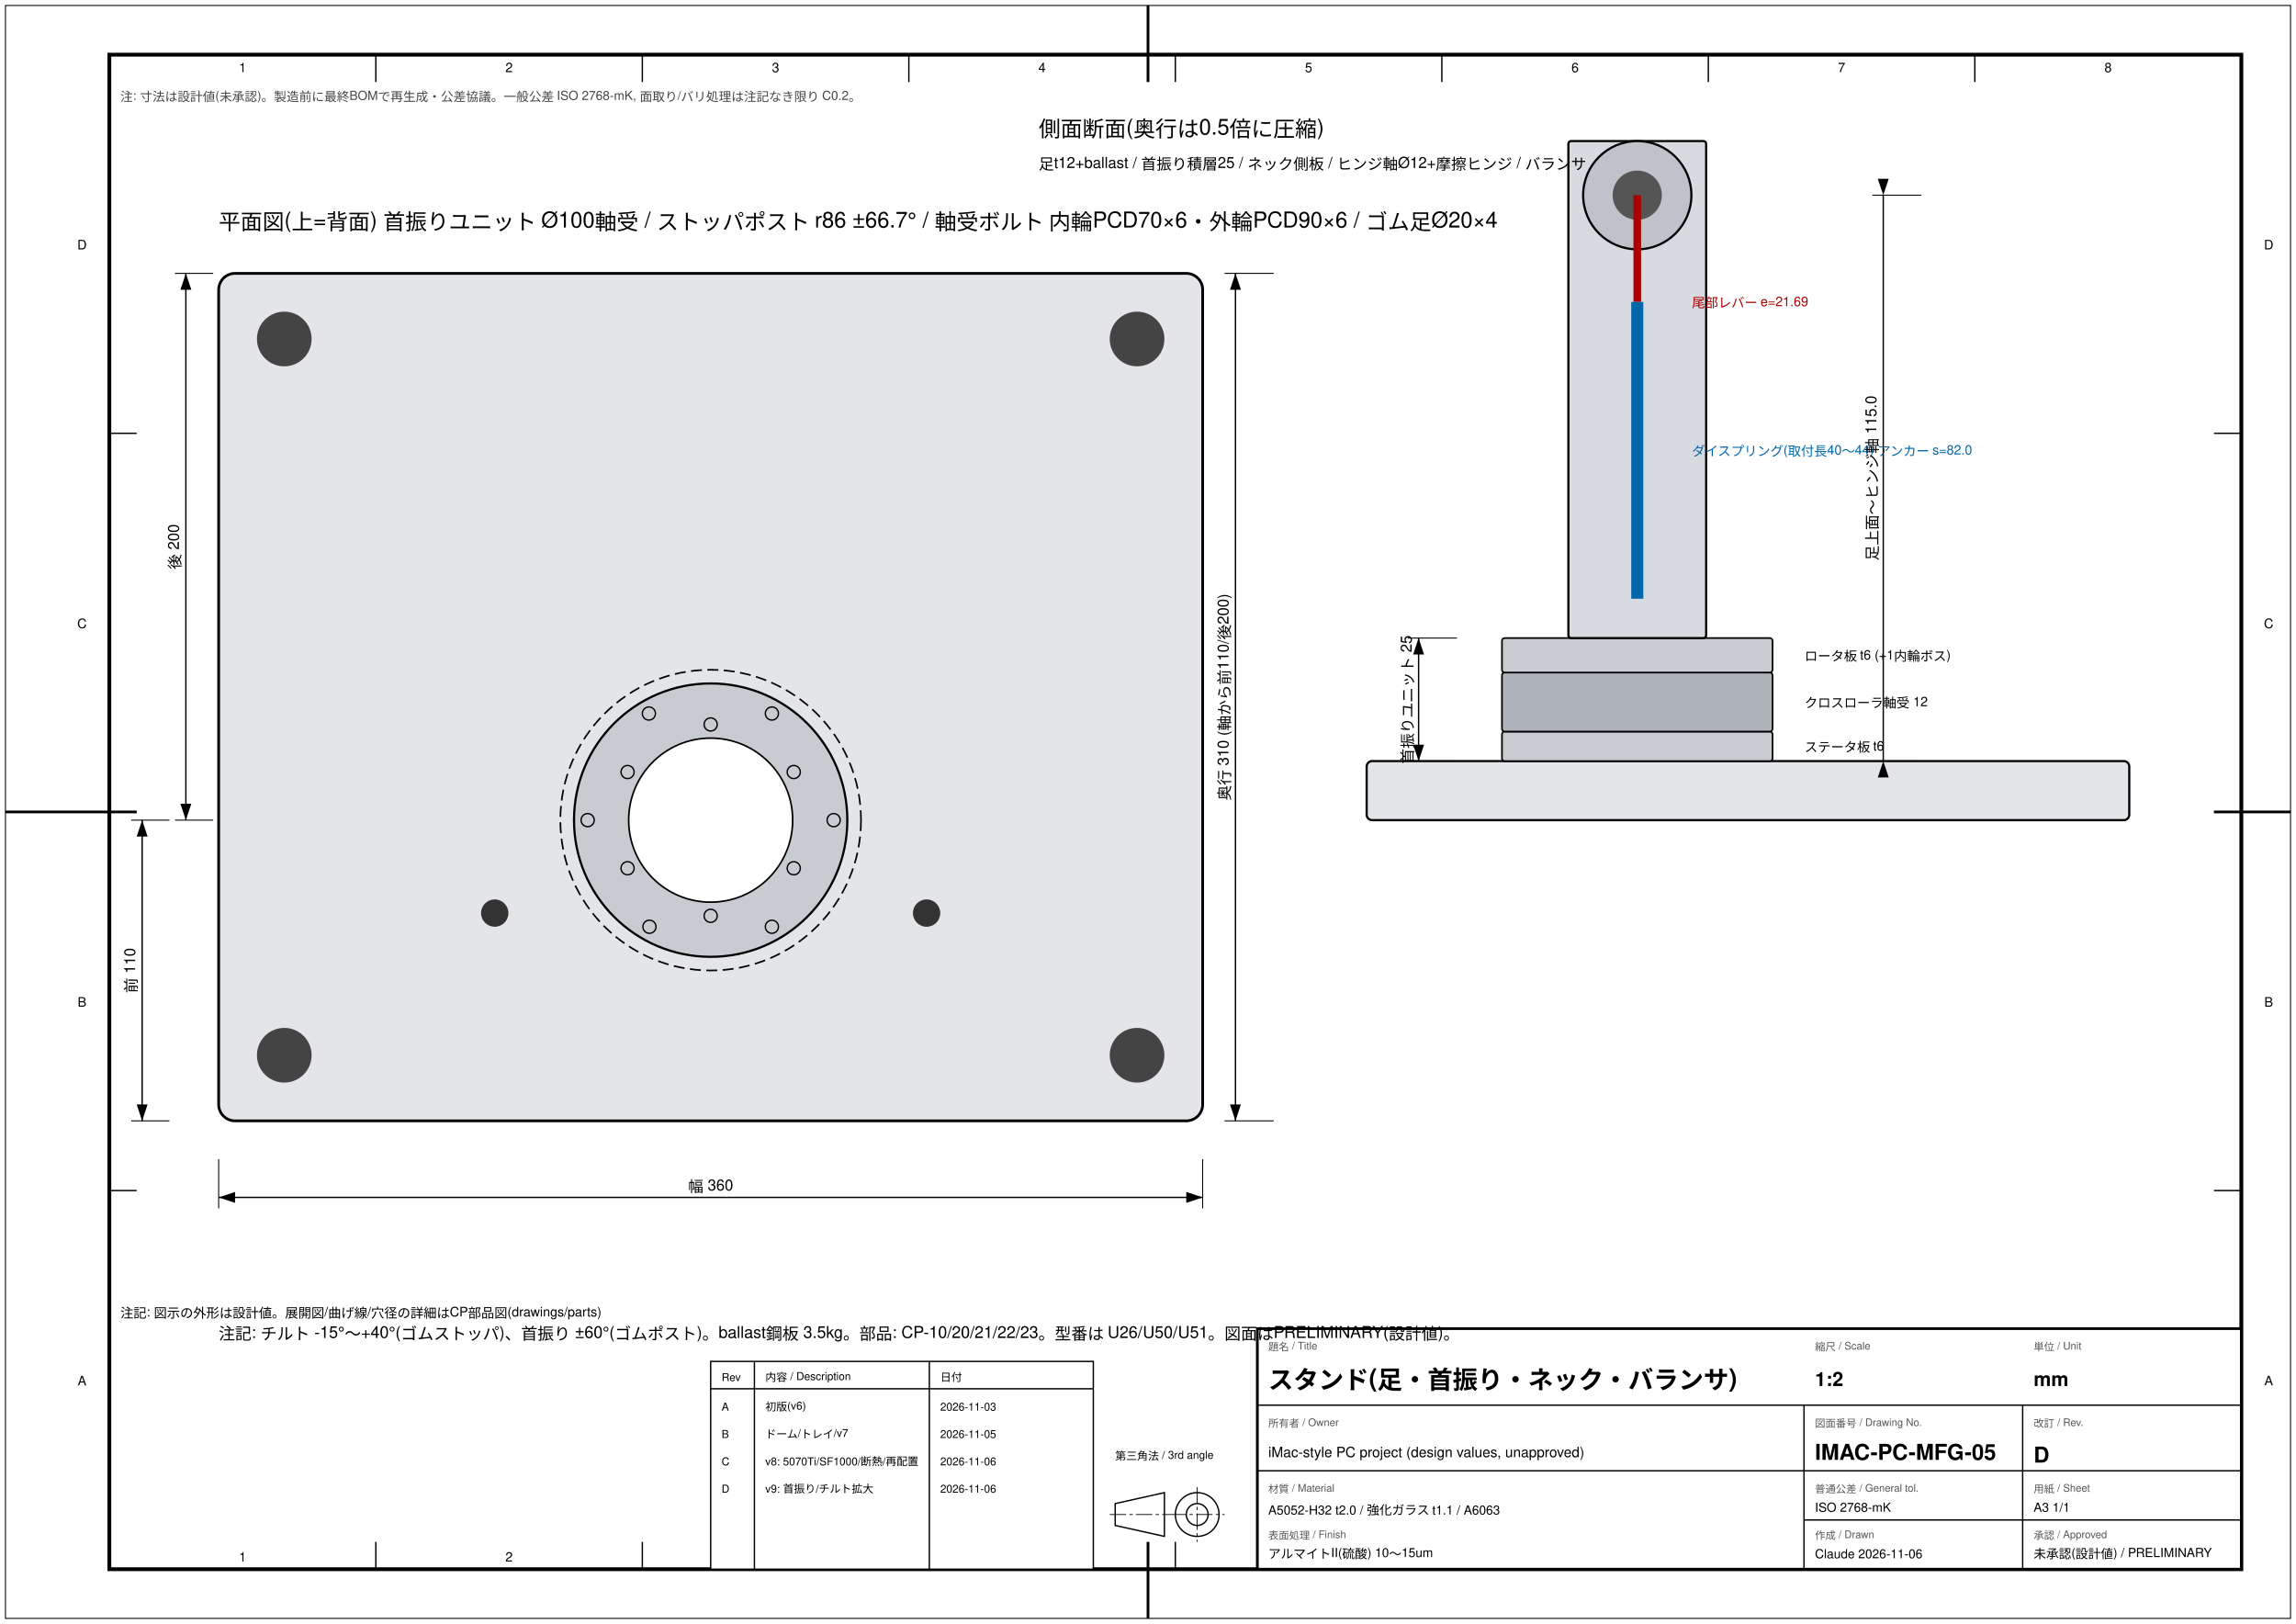
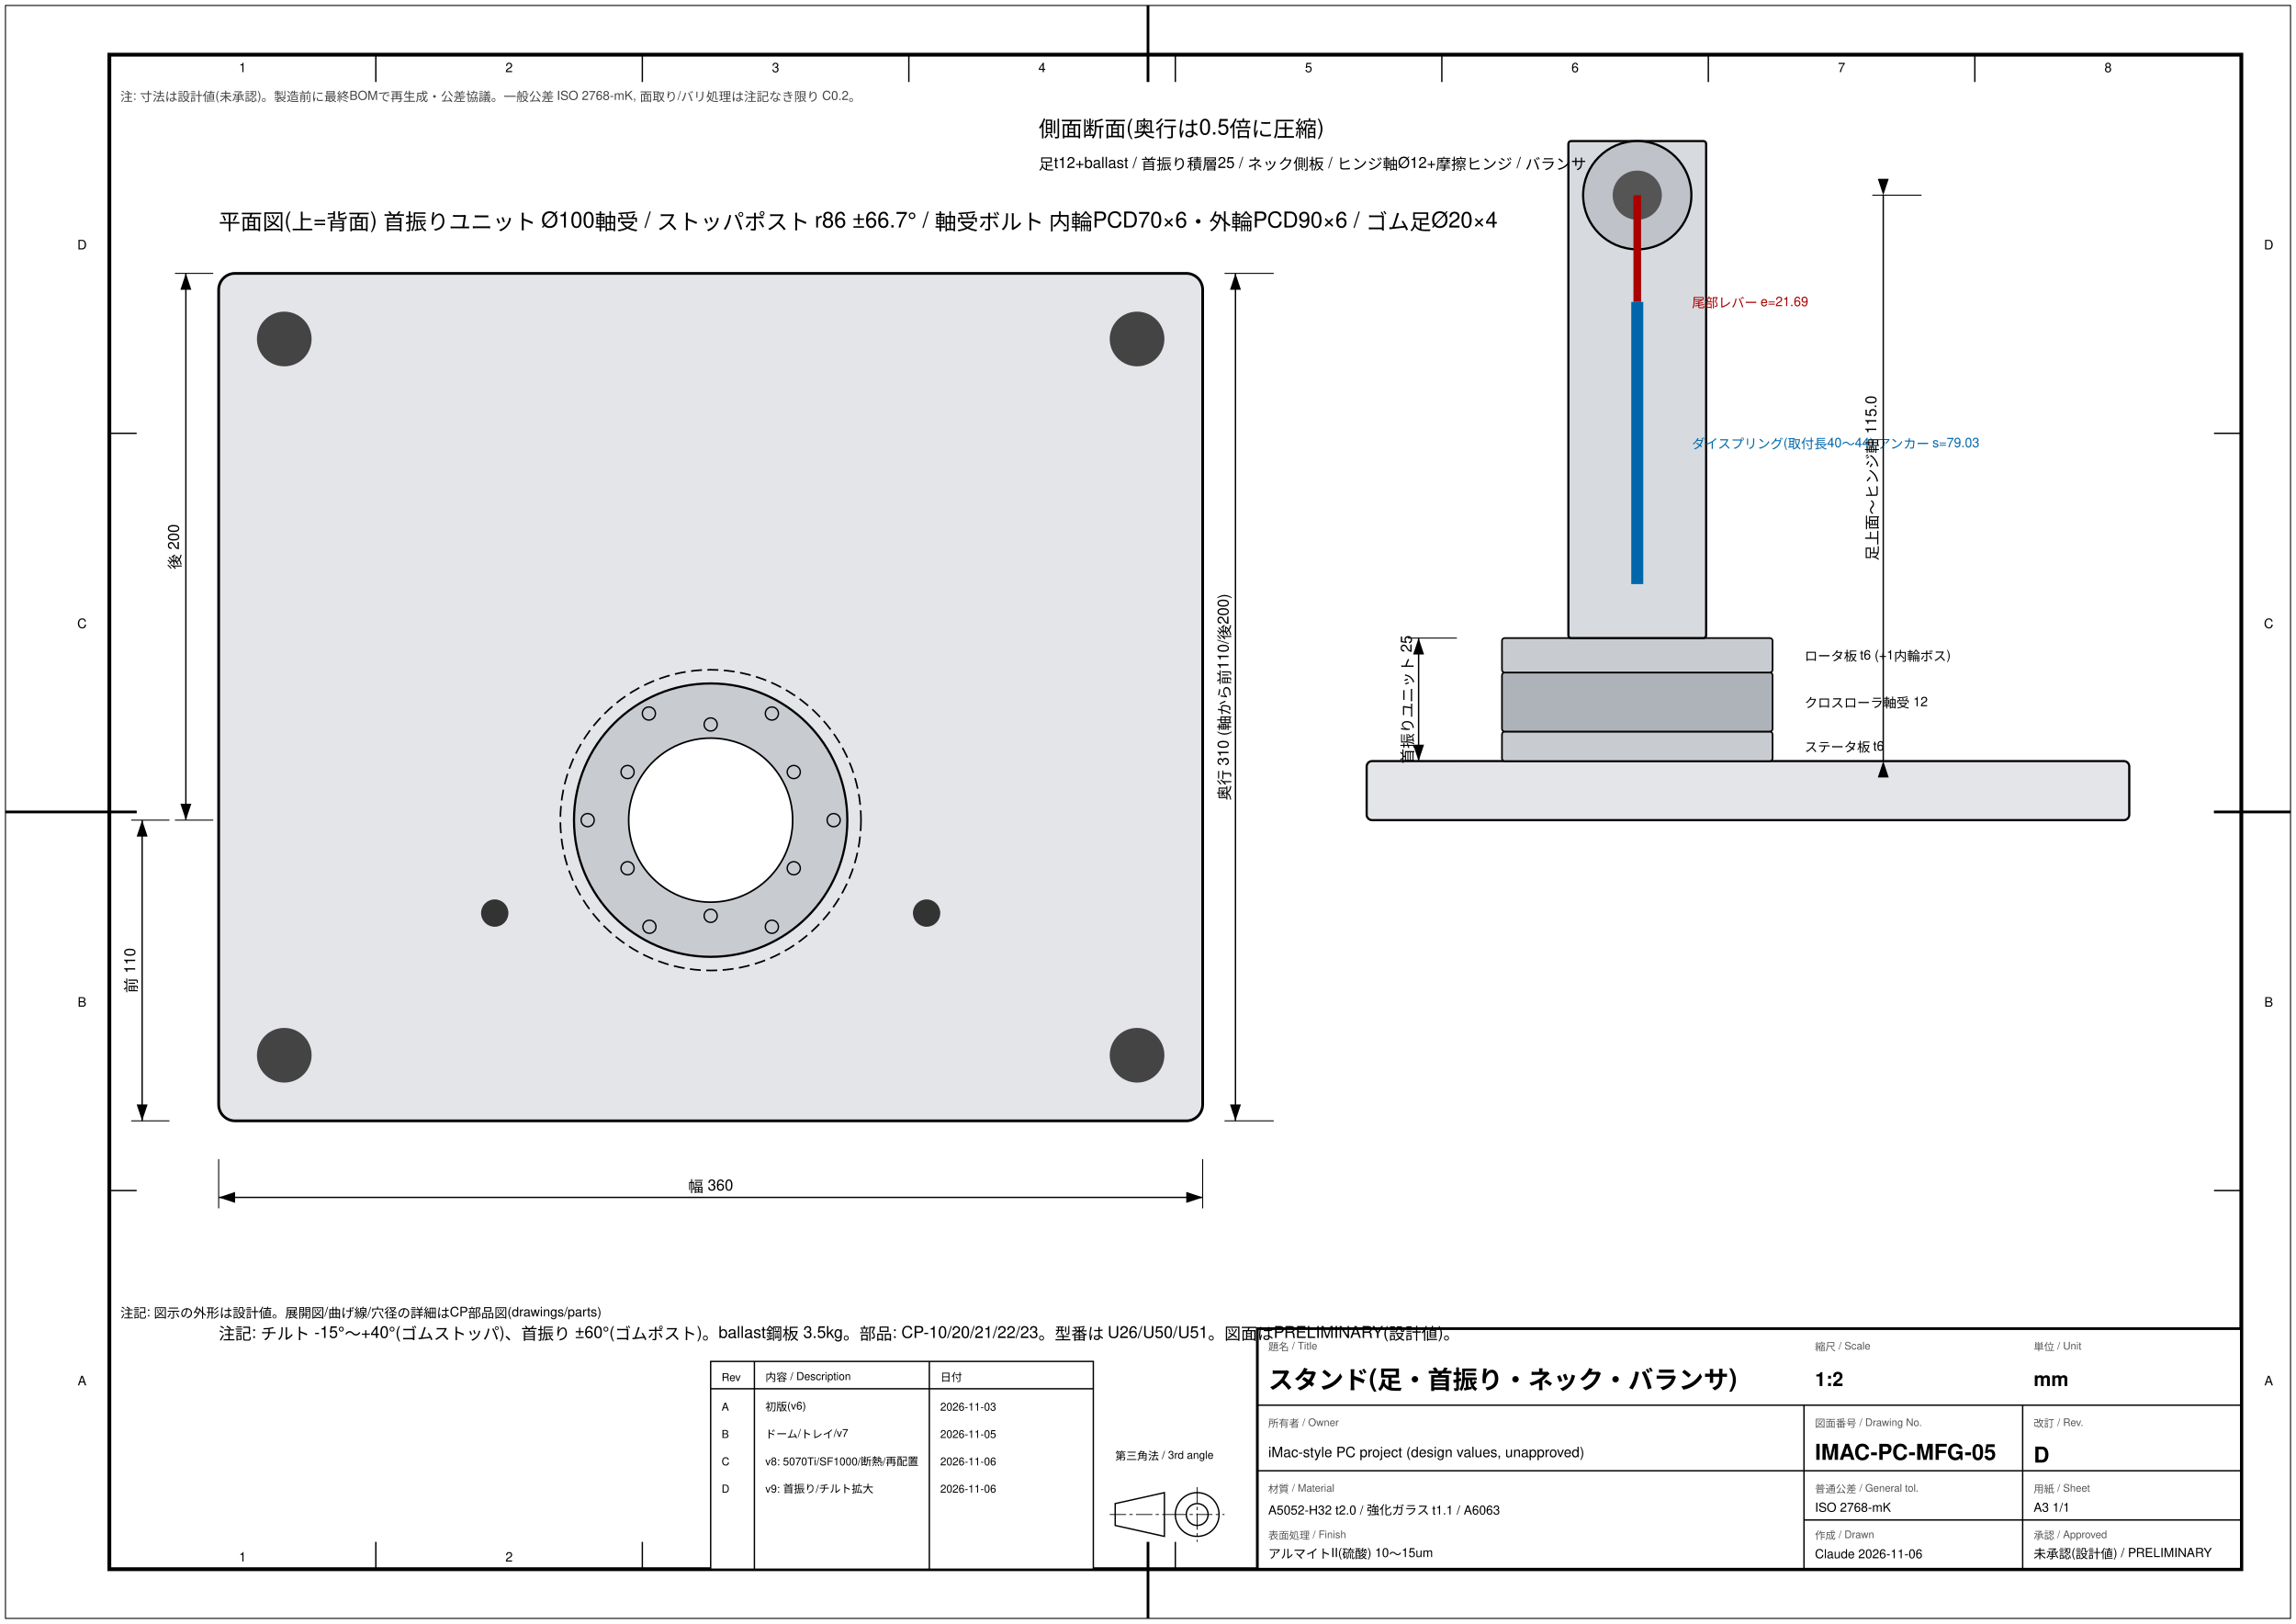
<svg xmlns="http://www.w3.org/2000/svg" viewBox="0 0 420 297" font-family="Helvetica,Arial,sans-serif">
  <g data-frame="1">
    <rect width="100%" height="100%" fill="#fff" />
    <rect x="1" y="1" width="418" height="295" fill="none" stroke="#000" stroke-width=".18" />
    <rect x="20" y="10" width="390" height="277" fill="none" stroke="#000" stroke-width=".7" />
    <line x1="68.75" y1="10" x2="68.75" y2="15" stroke="#000" stroke-width="0.25" />
    <line x1="68.75" y1="287" x2="68.75" y2="282" stroke="#000" stroke-width="0.25" />
    <text x="44.38" y="13.20" font-size="2.4" text-anchor="middle" font-weight="normal" fill="#000">1</text>
    <text x="44.38" y="285.60" font-size="2.4" text-anchor="middle" font-weight="normal" fill="#000">1</text>
    <line x1="117.5" y1="10" x2="117.5" y2="15" stroke="#000" stroke-width="0.25" />
    <line x1="117.5" y1="287" x2="117.5" y2="282" stroke="#000" stroke-width="0.25" />
    <text x="93.12" y="13.20" font-size="2.4" text-anchor="middle" font-weight="normal" fill="#000">2</text>
    <text x="93.12" y="285.60" font-size="2.4" text-anchor="middle" font-weight="normal" fill="#000">2</text>
    <line x1="166.25" y1="10" x2="166.25" y2="15" stroke="#000" stroke-width="0.25" />
    <line x1="166.25" y1="287" x2="166.25" y2="282" stroke="#000" stroke-width="0.25" />
    <text x="141.88" y="13.20" font-size="2.4" text-anchor="middle" font-weight="normal" fill="#000">3</text>
    <text x="141.88" y="285.60" font-size="2.4" text-anchor="middle" font-weight="normal" fill="#000">3</text>
    <line x1="215.0" y1="10" x2="215.0" y2="15" stroke="#000" stroke-width="0.25" />
    <line x1="215.0" y1="287" x2="215.0" y2="282" stroke="#000" stroke-width="0.25" />
    <text x="190.62" y="13.20" font-size="2.4" text-anchor="middle" font-weight="normal" fill="#000">4</text>
    <text x="190.62" y="285.60" font-size="2.4" text-anchor="middle" font-weight="normal" fill="#000">4</text>
    <line x1="263.75" y1="10" x2="263.75" y2="15" stroke="#000" stroke-width="0.25" />
    <line x1="263.75" y1="287" x2="263.75" y2="282" stroke="#000" stroke-width="0.25" />
    <text x="239.38" y="13.20" font-size="2.4" text-anchor="middle" font-weight="normal" fill="#000">5</text>
    <text x="239.38" y="285.60" font-size="2.4" text-anchor="middle" font-weight="normal" fill="#000">5</text>
    <line x1="312.5" y1="10" x2="312.5" y2="15" stroke="#000" stroke-width="0.25" />
    <line x1="312.5" y1="287" x2="312.5" y2="282" stroke="#000" stroke-width="0.25" />
    <text x="288.12" y="13.20" font-size="2.4" text-anchor="middle" font-weight="normal" fill="#000">6</text>
    <text x="288.12" y="285.60" font-size="2.4" text-anchor="middle" font-weight="normal" fill="#000">6</text>
    <line x1="361.25" y1="10" x2="361.25" y2="15" stroke="#000" stroke-width="0.25" />
    <line x1="361.25" y1="287" x2="361.25" y2="282" stroke="#000" stroke-width="0.25" />
    <text x="336.88" y="13.20" font-size="2.4" text-anchor="middle" font-weight="normal" fill="#000">7</text>
    <text x="336.88" y="285.60" font-size="2.4" text-anchor="middle" font-weight="normal" fill="#000">7</text>
    <text x="385.62" y="13.20" font-size="2.4" text-anchor="middle" font-weight="normal" fill="#000">8</text>
    <text x="385.62" y="285.60" font-size="2.4" text-anchor="middle" font-weight="normal" fill="#000">8</text>
    <line x1="20" y1="79.25" x2="25" y2="79.25" stroke="#000" stroke-width="0.25" />
    <line x1="410" y1="79.25" x2="405" y2="79.25" stroke="#000" stroke-width="0.25" />
    <line x1="20" y1="148.5" x2="25" y2="148.5" stroke="#000" stroke-width="0.25" />
    <line x1="410" y1="148.5" x2="405" y2="148.5" stroke="#000" stroke-width="0.25" />
    <line x1="20" y1="217.75" x2="25" y2="217.75" stroke="#000" stroke-width="0.25" />
    <line x1="410" y1="217.75" x2="405" y2="217.75" stroke="#000" stroke-width="0.25" />
    <text x="15.00" y="45.62" font-size="2.4" text-anchor="middle" font-weight="normal" fill="#000">D</text>
    <text x="415.00" y="45.62" font-size="2.4" text-anchor="middle" font-weight="normal" fill="#000">D</text>
    <text x="15.00" y="114.88" font-size="2.4" text-anchor="middle" font-weight="normal" fill="#000">C</text>
    <text x="415.00" y="114.88" font-size="2.4" text-anchor="middle" font-weight="normal" fill="#000">C</text>
    <text x="15.00" y="184.12" font-size="2.4" text-anchor="middle" font-weight="normal" fill="#000">B</text>
    <text x="415.00" y="184.12" font-size="2.4" text-anchor="middle" font-weight="normal" fill="#000">B</text>
    <text x="15.00" y="253.38" font-size="2.4" text-anchor="middle" font-weight="normal" fill="#000">A</text>
    <text x="415.00" y="253.38" font-size="2.4" text-anchor="middle" font-weight="normal" fill="#000">A</text>
    <line x1="1" y1="148.5" x2="25" y2="148.5" stroke="#000" stroke-width="0.5" />
    <line x1="405" y1="148.5" x2="419" y2="148.5" stroke="#000" stroke-width="0.5" />
    <line x1="210.0" y1="1" x2="210.0" y2="15" stroke="#000" stroke-width="0.5" />
    <line x1="210.0" y1="282" x2="210.0" y2="296" stroke="#000" stroke-width="0.5" />
    <rect x="230" y="243" width="180" height="44" fill="#fff" stroke="#000" stroke-width=".5" />
    <line x1="230" y1="257" x2="410" y2="257" stroke="#000" stroke-width="0.25" />
    <line x1="230" y1="269" x2="410" y2="269" stroke="#000" stroke-width="0.25" />
    <line x1="330" y1="257" x2="330" y2="287" stroke="#000" stroke-width="0.25" />
    <line x1="370" y1="257" x2="370" y2="287" stroke="#000" stroke-width="0.25" />
    <line x1="330" y1="278" x2="410" y2="278" stroke="#000" stroke-width="0.25" />
    <text x="232.00" y="247.00" font-size="1.9" text-anchor="start" font-weight="normal" fill="#555">題名 / Title</text>
    <text x="232.00" y="254.00" font-size="4.6" text-anchor="start" font-weight="bold" fill="#000">スタンド(足・首振り・ネック・バランサ)</text>
    <text x="232.00" y="261.00" font-size="1.9" text-anchor="start" font-weight="normal" fill="#555">所有者 / Owner</text>
    <text x="232.00" y="266.50" font-size="2.6" text-anchor="start" font-weight="normal" fill="#000">iMac-style PC project (design values, unapproved)</text>
    <text x="232.00" y="273.00" font-size="1.9" text-anchor="start" font-weight="normal" fill="#555">材質 / Material</text>
    <text x="232.00" y="277.00" font-size="2.3" text-anchor="start" font-weight="normal" fill="#000">A5052-H32 t2.0 / 強化ガラス t1.1 / A6063</text>
    <text x="232.00" y="281.50" font-size="1.9" text-anchor="start" font-weight="normal" fill="#555">表面処理 / Finish</text>
    <text x="232.00" y="285.00" font-size="2.3" text-anchor="start" font-weight="normal" fill="#000">アルマイトII(硫酸) 10〜15um</text>
    <text x="332.00" y="261.00" font-size="1.9" text-anchor="start" font-weight="normal" fill="#555">図面番号 / Drawing No.</text>
    <text x="332.00" y="267.00" font-size="4.0" text-anchor="start" font-weight="bold" fill="#000">IMAC-PC-MFG-05</text>
    <text x="332.00" y="273.00" font-size="1.9" text-anchor="start" font-weight="normal" fill="#555">普通公差 / General tol.</text>
    <text x="332.00" y="276.50" font-size="2.3" text-anchor="start" font-weight="normal" fill="#000">ISO 2768-mK</text>
    <text x="372.00" y="261.00" font-size="1.9" text-anchor="start" font-weight="normal" fill="#555">改訂 / Rev.</text>
    <text x="372.00" y="267.50" font-size="4.0" text-anchor="start" font-weight="bold" fill="#000">D</text>
    <text x="372.00" y="273.00" font-size="1.9" text-anchor="start" font-weight="normal" fill="#555">用紙 / Sheet</text>
    <text x="372.00" y="276.50" font-size="2.3" text-anchor="start" font-weight="normal" fill="#000">A3  1/1</text>
    <text x="332.00" y="247.00" font-size="1.9" text-anchor="start" font-weight="normal" fill="#555">縮尺 / Scale</text>
    <text x="332.00" y="253.50" font-size="3.6" text-anchor="start" font-weight="bold" fill="#000">1:2</text>
    <text x="372.00" y="247.00" font-size="1.9" text-anchor="start" font-weight="normal" fill="#555">単位 / Unit</text>
    <text x="372.00" y="253.50" font-size="3.6" text-anchor="start" font-weight="bold" fill="#000">mm</text>
    <text x="332.00" y="281.50" font-size="1.9" text-anchor="start" font-weight="normal" fill="#555">作成 / Drawn</text>
    <text x="332.00" y="285.00" font-size="2.3" text-anchor="start" font-weight="normal" fill="#000">Claude 2026-11-06</text>
    <text x="372.00" y="281.50" font-size="1.9" text-anchor="start" font-weight="normal" fill="#555">承認 / Approved</text>
    <text x="372.00" y="285.00" font-size="2.3" text-anchor="start" font-weight="normal" fill="#000">未承認(設計値) / PRELIMINARY</text>
    <g transform="translate(204,273)" stroke="#000" stroke-width=".25" fill="none">
      <path d="M0,2 L9,0 L9,8 L0,6 Z" />
      <line x1="-1" y1="4" x2="10" y2="4" stroke="#000" stroke-width="0.15" stroke-dasharray="3,0.6,0.6,0.6" />
      <circle cx="15" cy="4" r="4" />
      <circle cx="15" cy="4" r="2" />
      <line x1="10" y1="4" x2="20" y2="4" stroke="#000" stroke-width="0.15" stroke-dasharray="3,0.6,0.6,0.6" />
      <line x1="15" y1="-1" x2="15" y2="9" stroke="#000" stroke-width="0.15" stroke-dasharray="3,0.6,0.6,0.6" />
    </g>
    <text x="204.00" y="267.00" font-size="2.0" text-anchor="start" font-weight="normal" fill="#000">第三角法 / 3rd angle</text>
    <rect x="130" y="249" width="70" height="38" fill="#fff" stroke="#000" stroke-width=".25" />
    <line x1="130" y1="254" x2="200" y2="254" stroke="#000" stroke-width="0.25" />
    <line x1="138" y1="249" x2="138" y2="287" stroke="#000" stroke-width="0.25" />
    <line x1="170" y1="249" x2="170" y2="287" stroke="#000" stroke-width="0.25" />
    <text x="132.00" y="252.60" font-size="2.0" text-anchor="start" font-weight="normal" fill="#000">Rev</text>
    <text x="140.00" y="252.60" font-size="2.0" text-anchor="start" font-weight="normal" fill="#000">内容 / Description</text>
    <text x="172.00" y="252.60" font-size="2.0" text-anchor="start" font-weight="normal" fill="#000">日付</text>
    <text x="132.00" y="258.00" font-size="2.0" text-anchor="start" font-weight="normal" fill="#000">A</text>
    <text x="140.00" y="258.00" font-size="2.0" text-anchor="start" font-weight="normal" fill="#000">初版(v6)</text>
    <text x="172.00" y="258.00" font-size="2.0" text-anchor="start" font-weight="normal" fill="#000">2026-11-03</text>
    <text x="132.00" y="263.00" font-size="2.0" text-anchor="start" font-weight="normal" fill="#000">B</text>
    <text x="140.00" y="263.00" font-size="2.0" text-anchor="start" font-weight="normal" fill="#000">ドーム/トレイ/v7</text>
    <text x="172.00" y="263.00" font-size="2.0" text-anchor="start" font-weight="normal" fill="#000">2026-11-05</text>
    <text x="132.00" y="268.00" font-size="2.0" text-anchor="start" font-weight="normal" fill="#000">C</text>
    <text x="140.00" y="268.00" font-size="2.0" text-anchor="start" font-weight="normal" fill="#000">v8: 5070Ti/SF1000/断熱/再配置</text>
    <text x="172.00" y="268.00" font-size="2.0" text-anchor="start" font-weight="normal" fill="#000">2026-11-06</text>
    <text x="132.00" y="273.00" font-size="2.0" text-anchor="start" font-weight="normal" fill="#000">D</text>
    <text x="140.00" y="273.00" font-size="2.0" text-anchor="start" font-weight="normal" fill="#000">v9: 首振り/チルト拡大</text>
    <text x="172.00" y="273.00" font-size="2.0" text-anchor="start" font-weight="normal" fill="#000">2026-11-06</text>
    <text x="22.00" y="241.00" font-size="2.4" text-anchor="start" font-weight="normal" fill="#000">注記: 図示の外形は設計値。展開図/曲げ線/穴径の詳細はCP部品図(drawings/parts)</text>
    <text x="22.00" y="18.50" font-size="2.3" text-anchor="start" font-weight="normal" fill="#444">注: 寸法は設計値(未承認)。製造前に最終BOMで再生成・公差協議。一般公差 ISO 2768-mK, 面取り/バリ処理は注記なき限り C0.2。</text>
  </g>
  <g transform="translate(0,0)">
    <rect x="40" y="50" width="180.0" height="155.0" rx="3" fill="#e3e5e8" stroke="#000" stroke-width="0.5" />
    <circle cx="130.0" cy="150.0" r="25.0" fill="#c8cbd0" stroke="#000" stroke-width=".4" />
    <circle cx="130.0" cy="150.0" r="15.0" fill="#fff" stroke="#000" stroke-width=".3" />
    <circle cx="130.0" cy="150.0" r="27.5" fill="none" stroke="#000" stroke-width=".3" stroke-dasharray="2 1" />
    <circle cx="169.5" cy="167.0" r="2.5" fill="#333" />
    <circle cx="90.5" cy="167.0" r="2.5" fill="#333" />
    <circle cx="145.2" cy="158.8" r="1.2" fill="none" stroke="#000" stroke-width=".25" />
    <circle cx="152.5" cy="150.0" r="1.2" fill="none" stroke="#000" stroke-width=".25" />
    <circle cx="130.0" cy="167.5" r="1.2" fill="none" stroke="#000" stroke-width=".25" />
    <circle cx="141.2" cy="169.5" r="1.2" fill="none" stroke="#000" stroke-width=".25" />
    <circle cx="114.8" cy="158.8" r="1.2" fill="none" stroke="#000" stroke-width=".25" />
    <circle cx="118.8" cy="169.5" r="1.2" fill="none" stroke="#000" stroke-width=".25" />
    <circle cx="114.8" cy="141.2" r="1.2" fill="none" stroke="#000" stroke-width=".25" />
    <circle cx="107.5" cy="150.0" r="1.2" fill="none" stroke="#000" stroke-width=".25" />
    <circle cx="130.0" cy="132.5" r="1.2" fill="none" stroke="#000" stroke-width=".25" />
    <circle cx="118.7" cy="130.5" r="1.2" fill="none" stroke="#000" stroke-width=".25" />
    <circle cx="145.2" cy="141.2" r="1.2" fill="none" stroke="#000" stroke-width=".25" />
    <circle cx="141.2" cy="130.5" r="1.2" fill="none" stroke="#000" stroke-width=".25" />
    <circle cx="52.0" cy="62.0" r="5.0" fill="#444" />
    <circle cx="52.0" cy="193.0" r="5.0" fill="#444" />
    <circle cx="208.0" cy="62.0" r="5.0" fill="#444" />
    <circle cx="208.0" cy="193.0" r="5.0" fill="#444" />
    <line x1="40" y1="212.0" x2="40" y2="221.0" stroke="#000" stroke-width="0.18" />
    <line x1="220.0" y1="212.0" x2="220.0" y2="221.0" stroke="#000" stroke-width="0.18" />
    <line x1="40" y1="219.0" x2="220.0" y2="219.0" stroke="#000" stroke-width="0.25" />
    <path d="M40,219.0 l3,-1 v2 z M220.0,219.0 l-3,-1 v2 z" fill="#000" />
    <text x="130.00" y="218.00" font-size="2.8" text-anchor="middle" font-weight="normal" fill="#000">幅 360</text>
    <line x1="233.0" y1="50" x2="224.0" y2="50" stroke="#000" stroke-width="0.18" />
    <line x1="233.0" y1="205.0" x2="224.0" y2="205.0" stroke="#000" stroke-width="0.18" />
    <line x1="226.0" y1="50" x2="226.0" y2="205.0" stroke="#000" stroke-width="0.25" />
    <path d="M226.0,50 l-1,3 h2 z M226.0,205.0 l-1,-3 h2 z" fill="#000" />
    <text x="225.00" y="127.50" font-size="2.8" text-anchor="middle" transform="rotate(-90 225.00 127.50)">奥行 310 (軸から前110/後200)</text>
    <line x1="39" y1="50" x2="32" y2="50" stroke="#000" stroke-width="0.18" />
    <line x1="39" y1="150.0" x2="32" y2="150.0" stroke="#000" stroke-width="0.18" />
    <line x1="34" y1="50" x2="34" y2="150.0" stroke="#000" stroke-width="0.25" />
    <path d="M34,50 l-1,3 h2 z M34,150.0 l-1,-3 h2 z" fill="#000" />
    <text x="33.00" y="100.00" font-size="2.8" text-anchor="middle" transform="rotate(-90 33.00 100.00)">後 200</text>
    <line x1="31" y1="150.0" x2="24" y2="150.0" stroke="#000" stroke-width="0.18" />
    <line x1="31" y1="205.0" x2="24" y2="205.0" stroke="#000" stroke-width="0.18" />
    <line x1="26" y1="150.0" x2="26" y2="205.0" stroke="#000" stroke-width="0.25" />
    <path d="M26,150.0 l-1,3 h2 z M26,205.0 l-1,-3 h2 z" fill="#000" />
    <text x="25.00" y="177.50" font-size="2.8" text-anchor="middle" transform="rotate(-90 25.00 177.50)">前 110</text>
    <text x="40" y="42" font-size="4">平面図(上=背面) 首振りユニット Ø100軸受 / ストッパポスト r86 ±66.7° / 軸受ボルト 内輪PCD70×6・外輪PCD90×6 / ゴム足Ø20×4</text>
    <rect x="250" y="139.2" width="139.5" height="10.8" rx="1" fill="#e3e5e8" stroke="#000" stroke-width="0.4" />
    <rect x="274.75" y="133.8" width="49.5" height="5.4" rx="0.5" fill="#c8cbd0" stroke="#000" stroke-width="0.3" />
    <text x="330.1" y="137.5" font-size="2.4">ステータ板 t6</text>
    <rect x="274.75" y="123.0" width="49.5" height="10.8" rx="0.5" fill="#aeb3ba" stroke="#000" stroke-width="0.3" />
    <text x="330.1" y="129.4" font-size="2.4">クロスローラ軸受 12</text>
    <rect x="274.75" y="116.7" width="49.5" height="6.3" rx="0.5" fill="#c8cbd0" stroke="#000" stroke-width="0.3" />
    <text x="330.1" y="120.85" font-size="2.4">ロータ板 t6 (+1内輪ボス)</text>
    <rect x="286.9" y="25.8" width="25.2" height="90.9" rx="0.5" fill="#d7dadf" stroke="#000" stroke-width="0.4" />
    <circle cx="299.5" cy="35.7" r="9.9" fill="#bfc3c9" stroke="#000" stroke-width=".4" />
    <circle cx="299.5" cy="35.7" r="4.5" fill="#555" />
    <line x1="299.5" y1="35.7" x2="299.5" y2="55.221" stroke="#a00" stroke-width="1.4" />
-     <line x1="299.5" y1="55.221" x2="299.5" y2="109.5" stroke="#06a" stroke-width="2.2" />
+     <line x1="299.5" y1="55.221" x2="299.5" y2="106.827" stroke="#06a" stroke-width="2.2" />
    <text x="309.5" y="56.221" font-size="2.4" fill="#a00">尾部レバー e=21.69</text>
-     <text x="309.5" y="83.361" font-size="2.4" fill="#06a">ダイスプリング(取付長40〜44) アンカー s=82.0</text>
+     <text x="309.5" y="82.024" font-size="2.4" fill="#06a">ダイスプリング(取付長40〜44) アンカー s=79.03</text>
    <line x1="351.5" y1="139.2" x2="342.5" y2="139.2" stroke="#000" stroke-width="0.18" />
    <line x1="351.5" y1="35.7" x2="342.5" y2="35.7" stroke="#000" stroke-width="0.18" />
    <line x1="344.5" y1="139.2" x2="344.5" y2="35.7" stroke="#000" stroke-width="0.25" />
    <path d="M344.5,139.2 l-1,3 h2 z M344.5,35.7 l-1,-3 h2 z" fill="#000" />
    <text x="343.50" y="87.45" font-size="2.8" text-anchor="middle" transform="rotate(-90 343.50 87.45)">足上面〜ヒンジ軸 115.0</text>
    <line x1="266.5" y1="116.7" x2="257.5" y2="116.7" stroke="#000" stroke-width="0.18" />
    <line x1="266.5" y1="139.2" x2="257.5" y2="139.2" stroke="#000" stroke-width="0.18" />
    <line x1="259.5" y1="116.7" x2="259.5" y2="139.2" stroke="#000" stroke-width="0.25" />
    <path d="M259.5,116.7 l-1,3 h2 z M259.5,139.2 l-1,-3 h2 z" fill="#000" />
    <text x="258.50" y="127.95" font-size="2.8" text-anchor="middle" transform="rotate(-90 258.50 127.95)">首振りユニット 25</text>
    <text x="190" y="25" font-size="4">側面断面(奥行は0.5倍に圧縮)</text>
    <text x="190" y="31" font-size="2.8">足t12+ballast / 首振り積層25 / ネック側板 / ヒンジ軸Ø12+摩擦ヒンジ / バランサ</text>
    <text x="40" y="245.0" font-size="3">注記: チルト -15°〜+40°(ゴムストッパ)、首振り ±60°(ゴムポスト)。ballast鋼板 3.5kg。部品: CP-10/20/21/22/23。型番は U26/U50/U51。図面はPRELIMINARY(設計値)。</text>
  </g>
</svg>
